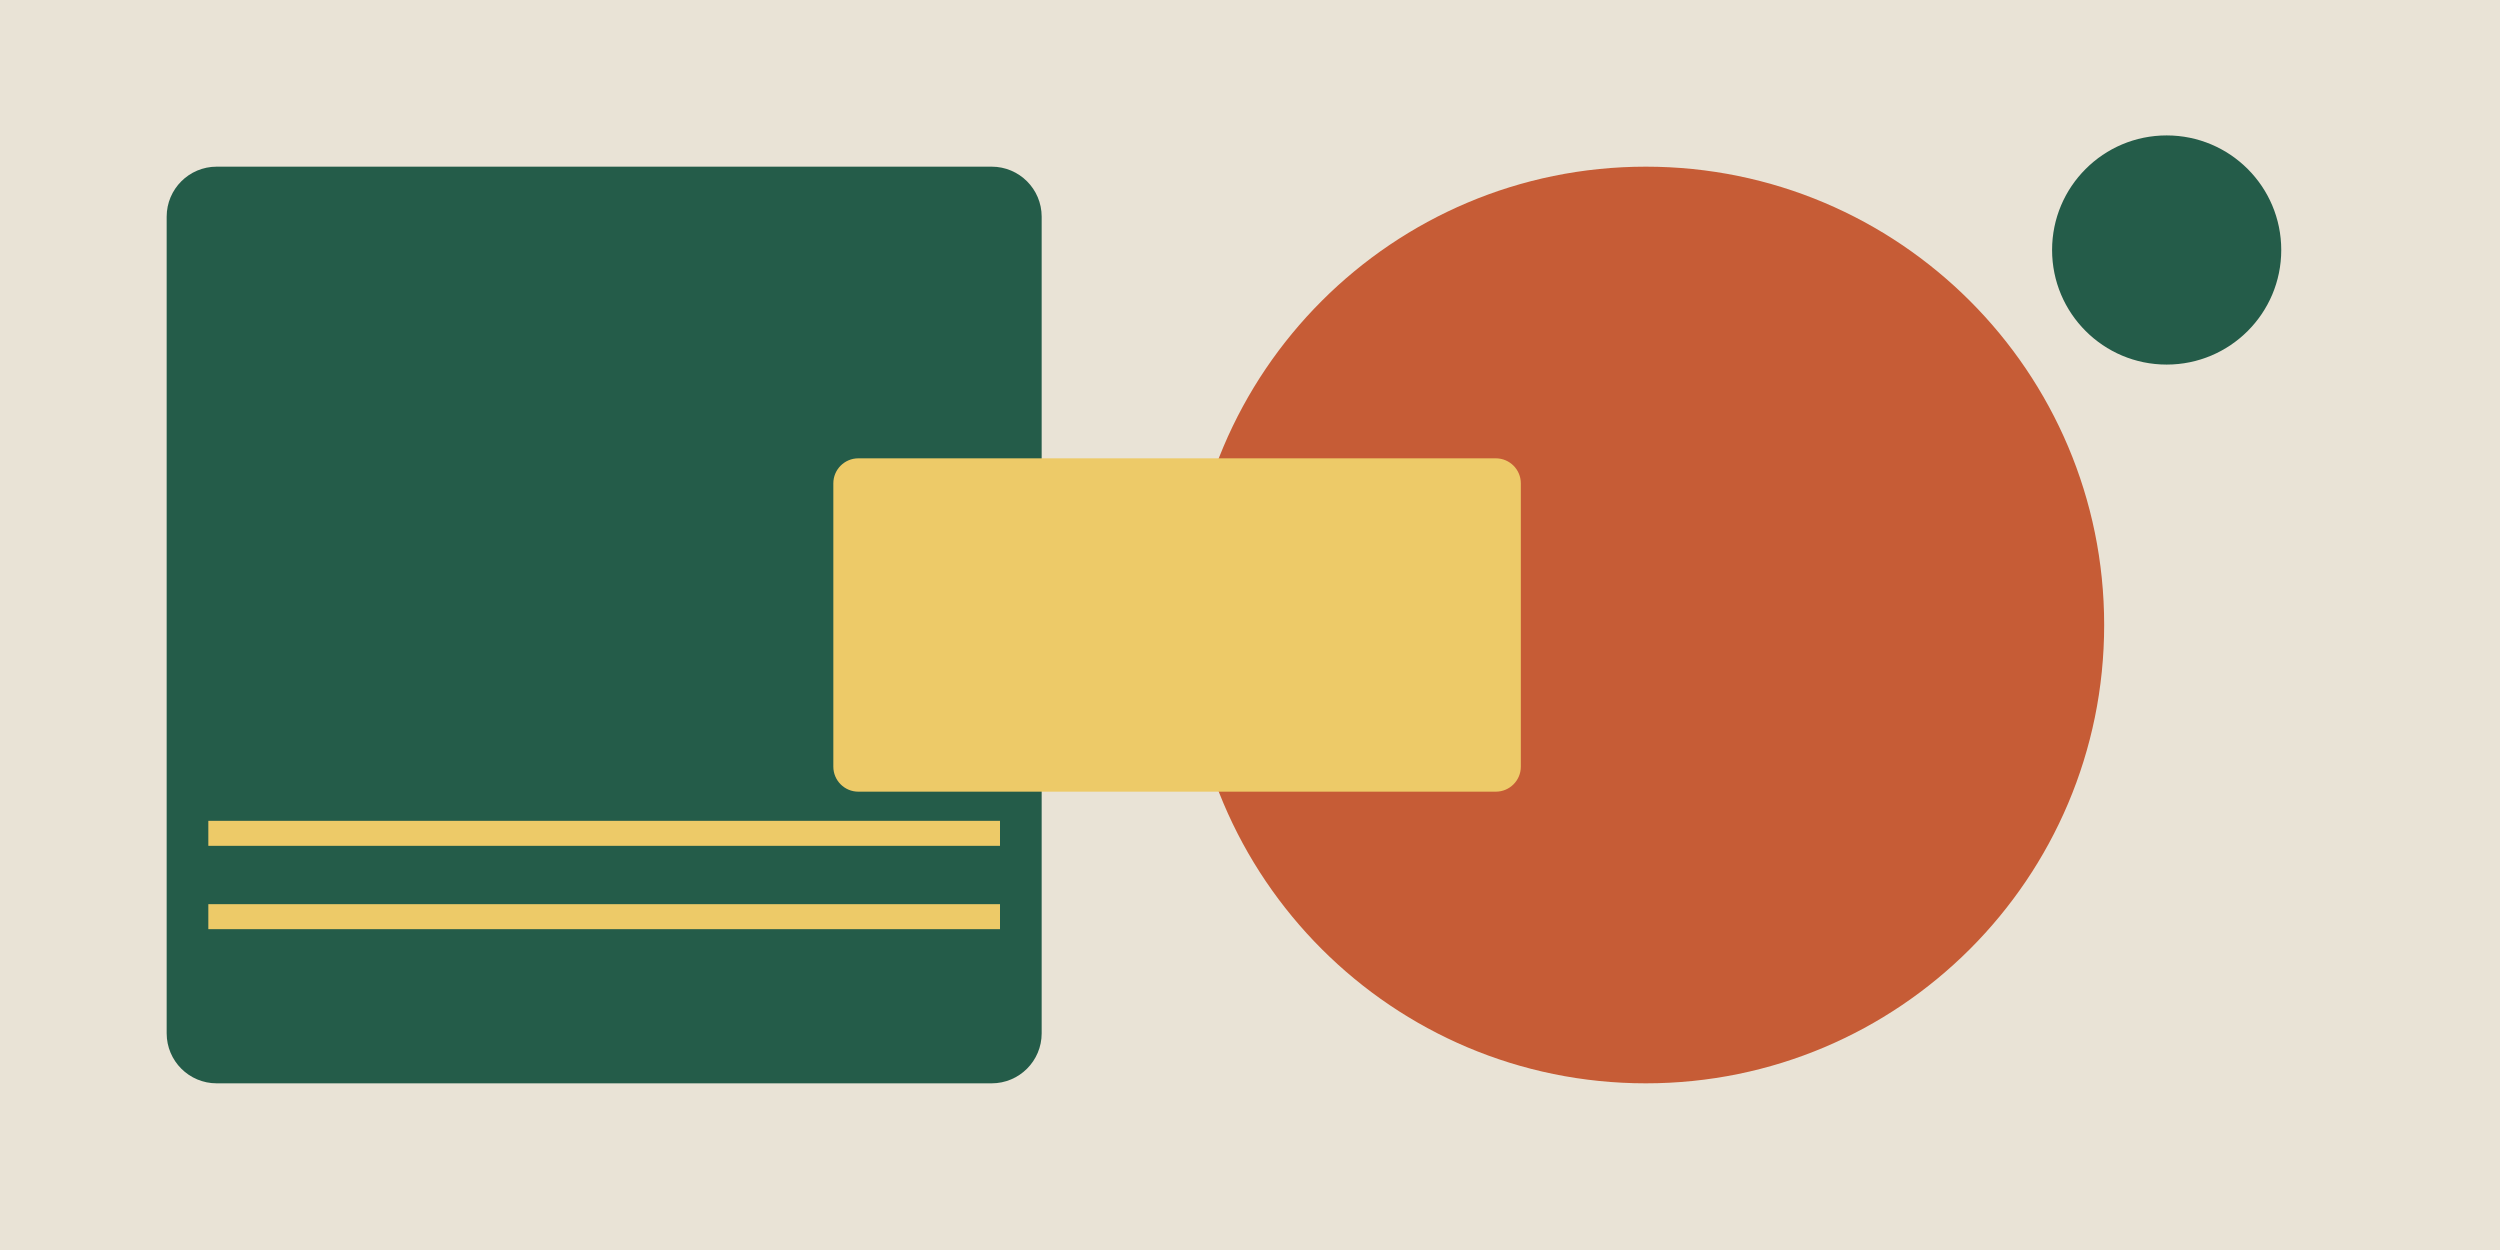
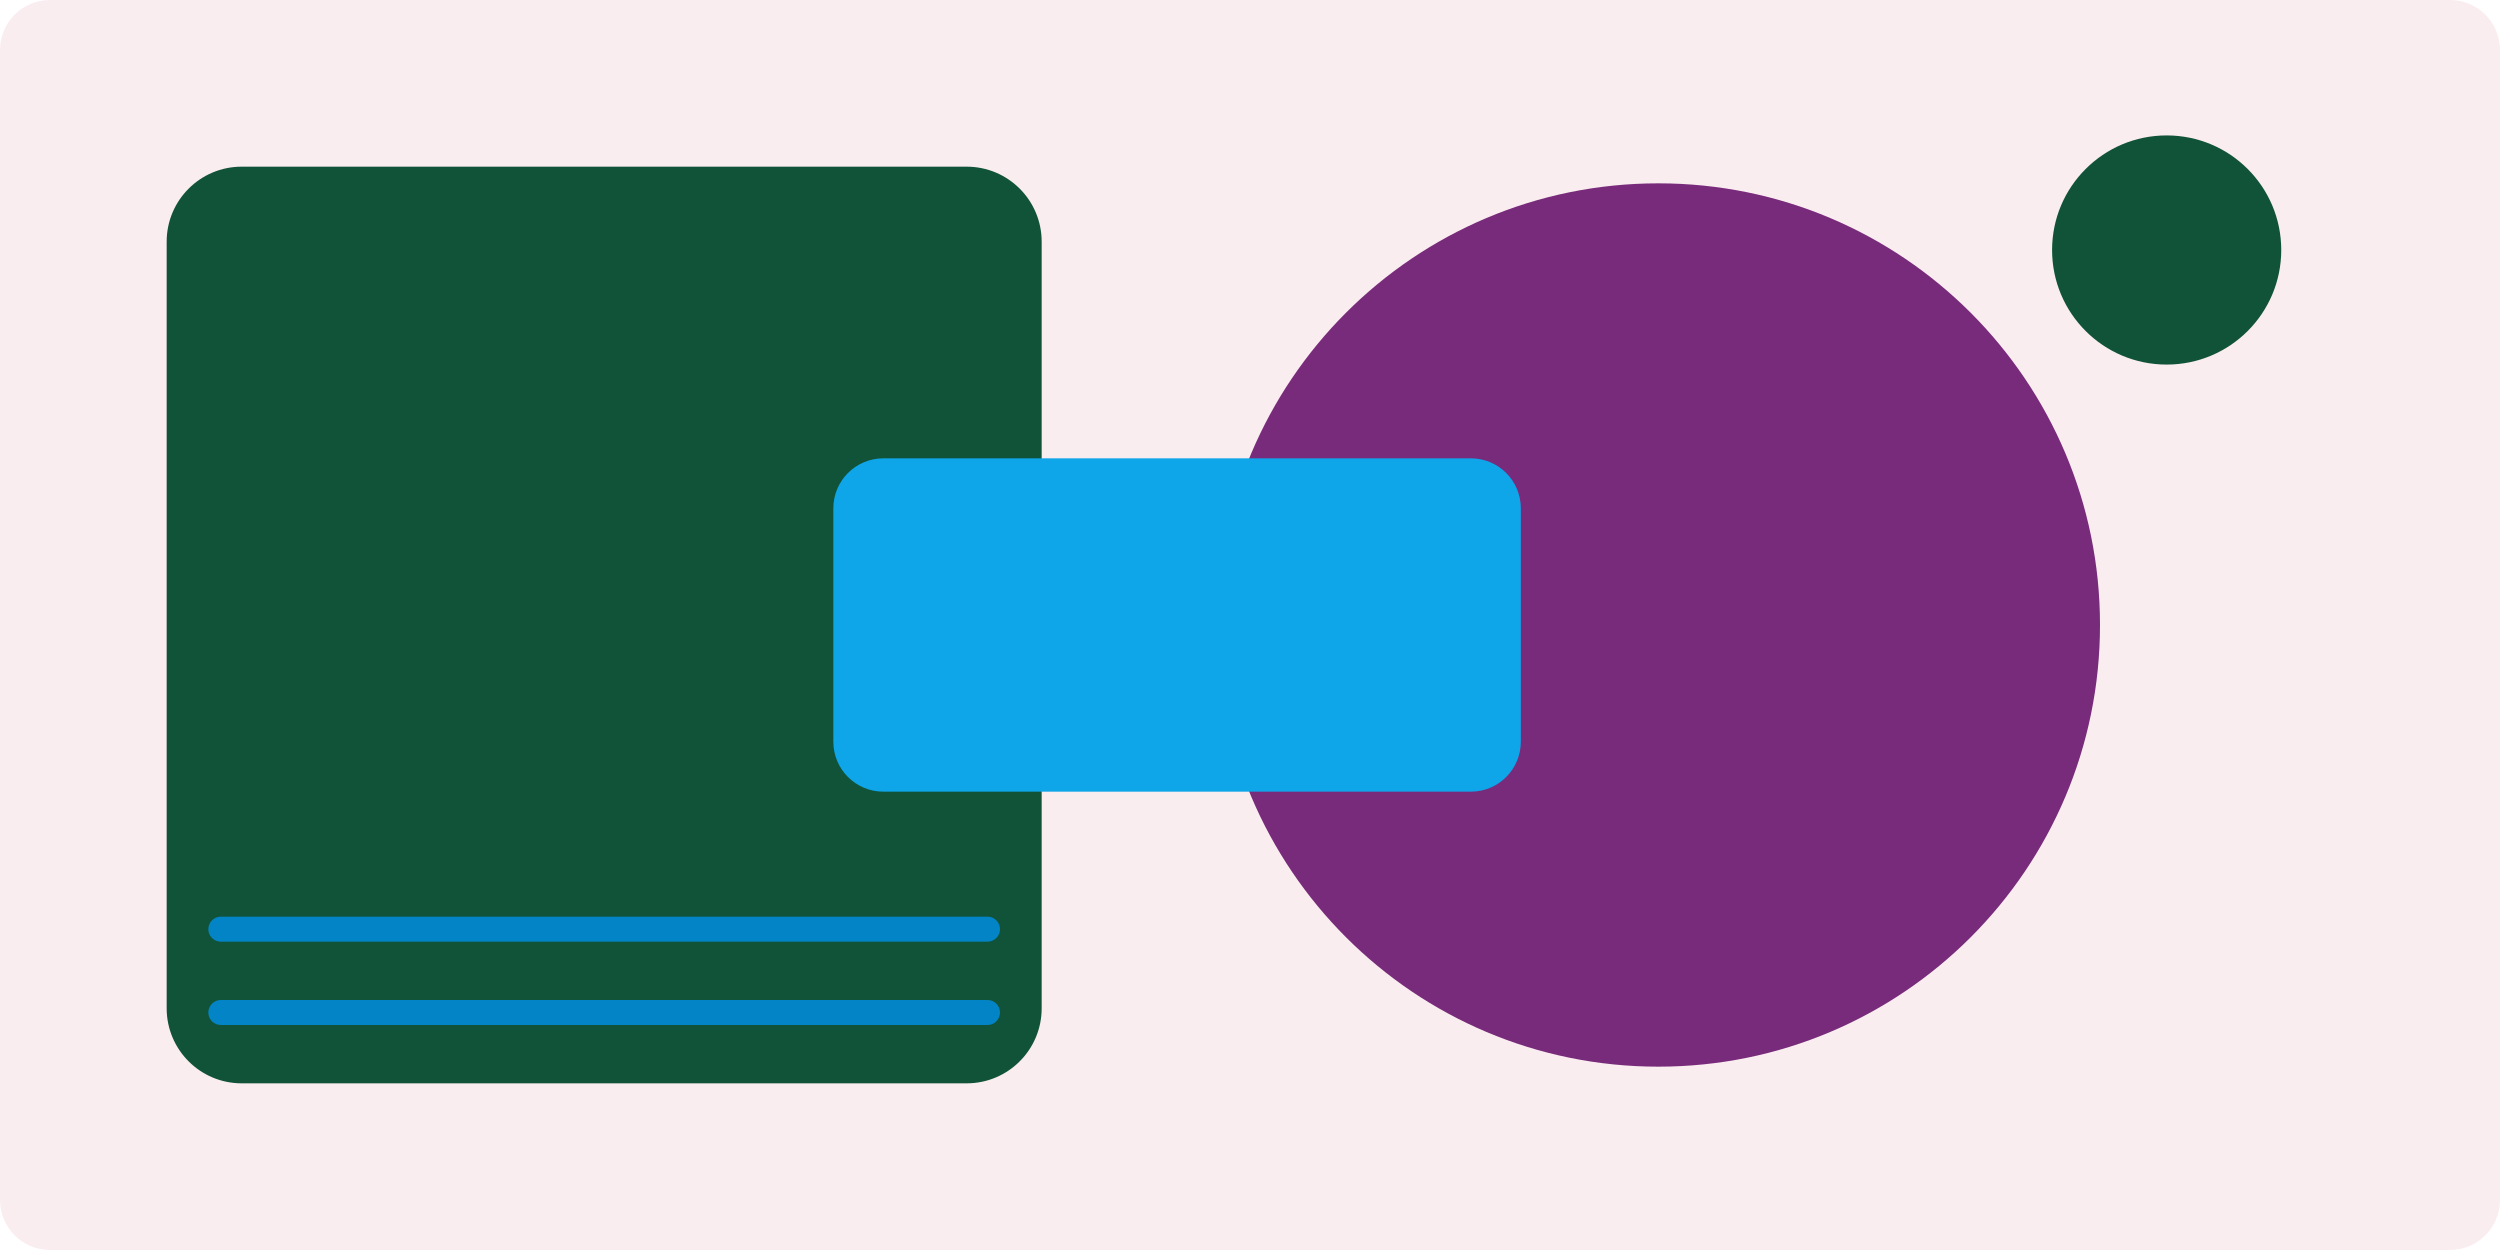
<svg xmlns="http://www.w3.org/2000/svg" viewBox="0 0 1200 600" width="1200" height="600">
-   <rect width="1200" height="600" fill="#e9e3d6" />
-   <rect x="80" y="80" width="420" height="440" rx="24" fill="#245c49" />
-   <circle cx="790" cy="300" r="220" fill="#c65c36" />
-   <rect x="400" y="220" width="330" height="160" rx="12" fill="#edca68" />
-   <circle cx="1040" cy="120" r="55" fill="#245c49" />
-   <path d="M100 400h380M100 440h380" stroke="#edca68" stroke-width="12" />
+   <rect width="1200" height="600" rx="24" fill="#faedf0" />
+   <circle cx="796" cy="300" r="212" fill="#782b7a" />
+   <circle cx="1040" cy="120" r="55" fill="#115338" />
+   <rect x="80" y="80" width="420" height="440" rx="36" fill="#115338" />
+   <rect x="100" y="440" width="380" height="12" rx="6" fill="#0284c7" />
+   <rect x="100" y="480" width="380" height="12" rx="6" fill="#0284c7" />
+   <rect x="400" y="220" width="330" height="160" rx="24" fill="#0ea5e9" />
</svg>
